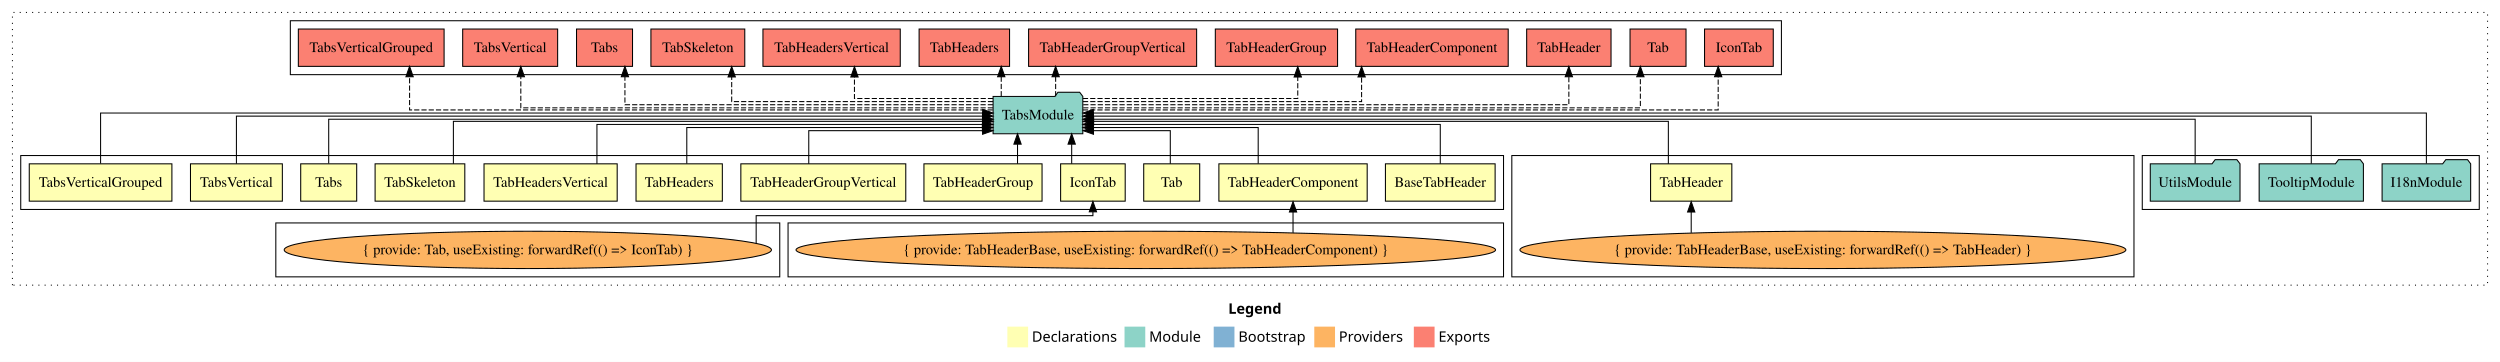
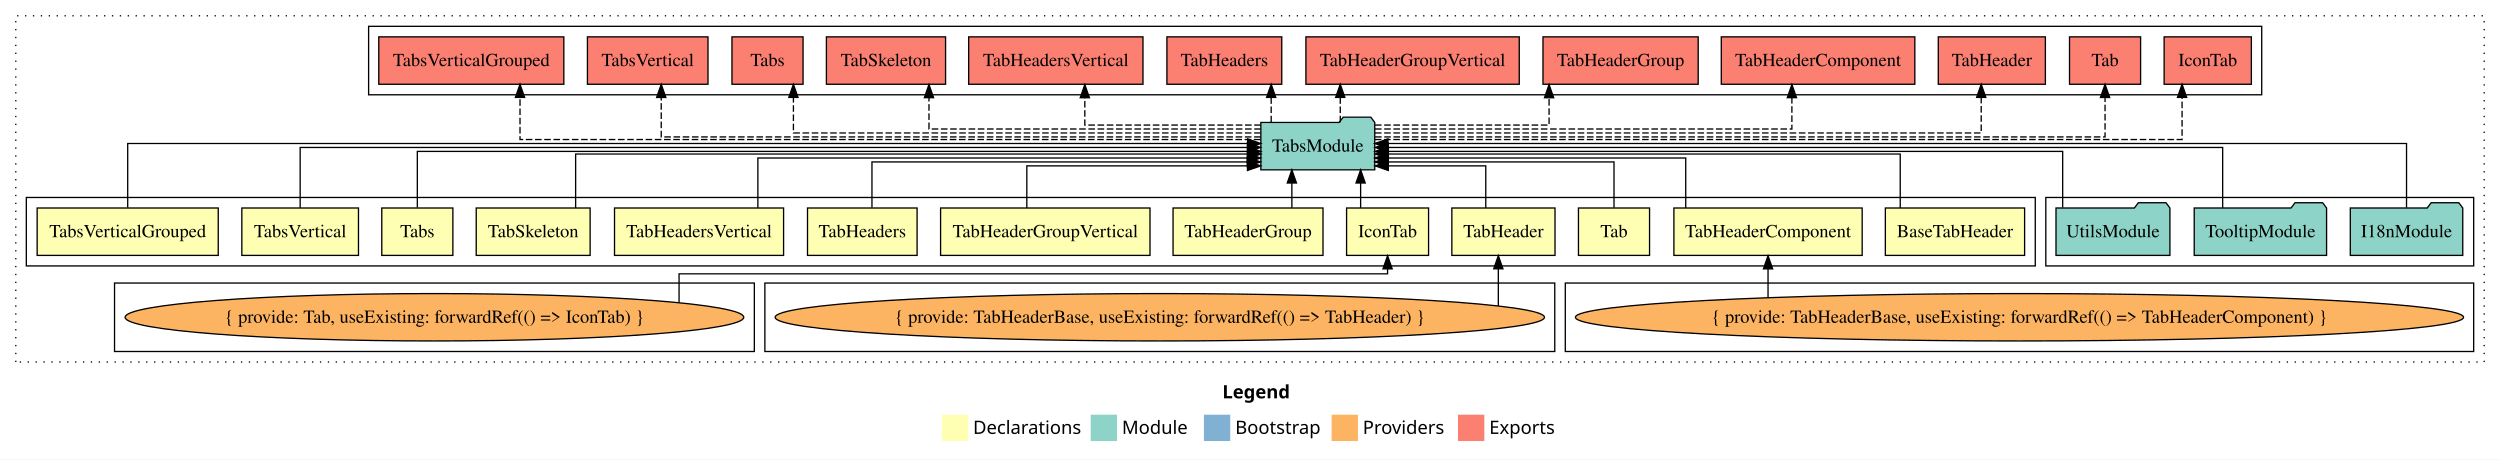
- <svg xmlns="http://www.w3.org/2000/svg" width="2411pt" height="349pt" viewBox="0.00 0.00 2411.00 349.00">
+ <svg xmlns="http://www.w3.org/2000/svg" width="1899pt" height="349pt" viewBox="0.00 0.00 1899.00 349.00">
  <g id="graph0" class="graph" transform="scale(1 1) rotate(0) translate(4 345)">
-     <polygon fill="white" stroke="transparent" points="-4,4 -4,-345 2407,-345 2407,4 -4,4" />
-     <text text-anchor="start" x="1180.51" y="-42.4" font-family="Times-12" font-weight="bold" font-size="14.00">Legend</text>
-     <polygon fill="#ffffb3" stroke="transparent" points="967.5,-10 967.5,-30 987.5,-30 987.5,-10 967.5,-10" />
-     <text text-anchor="start" x="991.13" y="-15.4" font-family="Times-12" font-size="14.00">  Declarations</text>
-     <polygon fill="#8dd3c7" stroke="transparent" points="1080.5,-10 1080.5,-30 1100.5,-30 1100.5,-10 1080.5,-10" />
-     <text text-anchor="start" x="1104.23" y="-15.4" font-family="Times-12" font-size="14.00">  Module</text>
-     <polygon fill="#80b1d3" stroke="transparent" points="1166.5,-10 1166.5,-30 1186.5,-30 1186.5,-10 1166.5,-10" />
-     <text text-anchor="start" x="1190.28" y="-15.4" font-family="Times-12" font-size="14.00">  Bootstrap</text>
-     <polygon fill="#fdb462" stroke="transparent" points="1263.5,-10 1263.5,-30 1283.5,-30 1283.5,-10 1263.5,-10" />
-     <text text-anchor="start" x="1287.17" y="-15.4" font-family="Times-12" font-size="14.00">  Providers</text>
-     <polygon fill="#fb8072" stroke="transparent" points="1359.5,-10 1359.5,-30 1379.5,-30 1379.5,-10 1359.5,-10" />
-     <text text-anchor="start" x="1383.23" y="-15.4" font-family="Times-12" font-size="14.00">  Exports</text>
+     <polygon fill="white" stroke="transparent" points="-4,4 -4,-345 1895,-345 1895,4 -4,4" />
+     <text text-anchor="start" x="924.51" y="-42.4" font-family="Times-12" font-weight="bold" font-size="14.00">Legend</text>
+     <polygon fill="#ffffb3" stroke="transparent" points="711.5,-10 711.5,-30 731.5,-30 731.5,-10 711.5,-10" />
+     <text text-anchor="start" x="735.13" y="-15.4" font-family="Times-12" font-size="14.00">  Declarations</text>
+     <polygon fill="#8dd3c7" stroke="transparent" points="824.5,-10 824.5,-30 844.5,-30 844.5,-10 824.5,-10" />
+     <text text-anchor="start" x="848.23" y="-15.4" font-family="Times-12" font-size="14.00">  Module</text>
+     <polygon fill="#80b1d3" stroke="transparent" points="910.5,-10 910.5,-30 930.5,-30 930.5,-10 910.5,-10" />
+     <text text-anchor="start" x="934.28" y="-15.4" font-family="Times-12" font-size="14.00">  Bootstrap</text>
+     <polygon fill="#fdb462" stroke="transparent" points="1007.5,-10 1007.5,-30 1027.5,-30 1027.5,-10 1007.5,-10" />
+     <text text-anchor="start" x="1031.17" y="-15.4" font-family="Times-12" font-size="14.00">  Providers</text>
+     <polygon fill="#fb8072" stroke="transparent" points="1103.5,-10 1103.5,-30 1123.5,-30 1123.5,-10 1103.5,-10" />
+     <text text-anchor="start" x="1127.23" y="-15.4" font-family="Times-12" font-size="14.00">  Exports</text>
    <g id="clust1" class="cluster">
-       <polygon fill="none" stroke="black" stroke-dasharray="1,5" points="8,-70 8,-333 2395,-333 2395,-70 8,-70" />
+       <polygon fill="none" stroke="black" stroke-dasharray="1,5" points="8,-70 8,-333 1883,-333 1883,-70 8,-70" />
    </g>
    <g id="clust16" class="cluster">
-       <polygon fill="none" stroke="black" points="2062,-143 2062,-195 2387,-195 2387,-143 2062,-143" />
+       <polygon fill="none" stroke="black" points="1550,-143 1550,-195 1875,-195 1875,-143 1550,-143" />
+     </g>
+     <g id="clust2" class="cluster">
+       <polygon fill="none" stroke="black" points="16,-143 16,-195 1542,-195 1542,-143 16,-143" />
+     </g>
+     <g id="clust7" class="cluster">
+       <polygon fill="none" stroke="black" points="1185,-78 1185,-130 1875,-130 1875,-78 1185,-78" />
    </g>
    <g id="clust6" class="cluster">
-       <polygon fill="none" stroke="black" points="1454,-78 1454,-195 2054,-195 2054,-78 1454,-78" />
+       <polygon fill="none" stroke="black" points="577,-78 577,-130 1177,-130 1177,-78 577,-78" />
+     </g>
+     <g id="clust4" class="cluster">
+       <polygon fill="none" stroke="black" points="83,-78 83,-130 569,-130 569,-78 83,-78" />
    </g>
    <g id="clust17" class="cluster">
      <polygon fill="none" stroke="black" points="276,-273 276,-325 1714,-325 1714,-273 276,-273" />
    </g>
-     <g id="clust2" class="cluster">
-       <polygon fill="none" stroke="black" points="16,-143 16,-195 1446,-195 1446,-143 16,-143" />
-     </g>
-     <g id="clust7" class="cluster">
-       <polygon fill="none" stroke="black" points="756,-78 756,-130 1446,-130 1446,-78 756,-78" />
-     </g>
-     <g id="clust4" class="cluster">
-       <polygon fill="none" stroke="black" points="262,-78 262,-130 748,-130 748,-78 262,-78" />
-     </g>
    <g id="node1" class="node">
-       <polygon fill="#ffffb3" stroke="black" points="1437.89,-187 1332.11,-187 1332.11,-151 1437.89,-151 1437.89,-187" />
-       <text text-anchor="middle" x="1385" y="-164.8" font-family="Times,serif" font-size="14.00">BaseTabHeader</text>
+       <polygon fill="#ffffb3" stroke="black" points="1533.89,-187 1428.11,-187 1428.11,-151 1533.89,-151 1533.89,-187" />
+       <text text-anchor="middle" x="1481" y="-164.8" font-family="Times,serif" font-size="14.00">BaseTabHeader</text>
    </g>
    <g id="node14" class="node">
      <polygon fill="#8dd3c7" stroke="black" points="1040.26,-252 1037.26,-256 1016.26,-256 1013.26,-252 953.74,-252 953.74,-216 1040.26,-216 1040.26,-252" />
      <text text-anchor="middle" x="997" y="-229.8" font-family="Times,serif" font-size="14.00">TabsModule</text>
    </g>
    <g id="edge1" class="edge">
-       <path fill="none" stroke="black" d="M1385,-187.03C1385,-203.4 1385,-225 1385,-225 1385,-225 1050.38,-225 1050.38,-225" />
-       <polygon fill="black" stroke="black" points="1050.38,-221.5 1040.38,-225 1050.38,-228.5 1050.38,-221.5" />
+       <path fill="none" stroke="black" d="M1439.41,-187.02C1439.41,-204.37 1439.41,-228 1439.41,-228 1439.41,-228 1050.63,-228 1050.63,-228" />
+       <polygon fill="black" stroke="black" points="1050.63,-224.5 1040.63,-228 1050.63,-231.5 1050.63,-224.5" />
    </g>
    <g id="node2" class="node">
      <polygon fill="#ffffb3" stroke="black" points="1081.14,-187 1018.86,-187 1018.86,-151 1081.14,-151 1081.14,-187" />
      <text text-anchor="middle" x="1050" y="-164.8" font-family="Times,serif" font-size="14.00">IconTab</text>
    </g>
    <g id="edge2" class="edge">
      <path fill="none" stroke="black" d="M1029.53,-187.11C1029.53,-187.11 1029.53,-205.99 1029.53,-205.99" />
      <polygon fill="black" stroke="black" points="1026.03,-205.99 1029.53,-215.99 1033.03,-205.99 1026.03,-205.99" />
    </g>
    <g id="node3" class="node">
-       <polygon fill="#ffffb3" stroke="black" points="1153,-187 1099,-187 1099,-151 1153,-151 1153,-187" />
-       <text text-anchor="middle" x="1126" y="-164.8" font-family="Times,serif" font-size="14.00">Tab</text>
+       <polygon fill="#ffffb3" stroke="black" points="1249,-187 1195,-187 1195,-151 1249,-151 1249,-187" />
+       <text text-anchor="middle" x="1222" y="-164.8" font-family="Times,serif" font-size="14.00">Tab</text>
    </g>
    <g id="edge4" class="edge">
-       <path fill="none" stroke="black" d="M1124.63,-187.05C1124.63,-201.37 1124.63,-219 1124.63,-219 1124.63,-219 1050.57,-219 1050.57,-219" />
-       <polygon fill="black" stroke="black" points="1050.57,-215.5 1040.57,-219 1050.57,-222.5 1050.57,-215.5" />
+       <path fill="none" stroke="black" d="M1222,-187.24C1222,-202.57 1222,-222 1222,-222 1222,-222 1050.38,-222 1050.38,-222" />
+       <polygon fill="black" stroke="black" points="1050.38,-218.5 1040.38,-222 1050.38,-225.5 1050.38,-218.5" />
    </g>
    <g id="node4" class="node">
-       <polygon fill="#ffffb3" stroke="black" points="1666.18,-187 1587.82,-187 1587.82,-151 1666.18,-151 1666.18,-187" />
-       <text text-anchor="middle" x="1627" y="-164.8" font-family="Times,serif" font-size="14.00">TabHeader</text>
+       <polygon fill="#ffffb3" stroke="black" points="1177.18,-187 1098.82,-187 1098.82,-151 1177.18,-151 1177.18,-187" />
+       <text text-anchor="middle" x="1138" y="-164.8" font-family="Times,serif" font-size="14.00">TabHeader</text>
    </g>
    <g id="edge5" class="edge">
-       <path fill="none" stroke="black" d="M1604.96,-187.02C1604.96,-204.37 1604.96,-228 1604.96,-228 1604.96,-228 1050.72,-228 1050.72,-228" />
-       <polygon fill="black" stroke="black" points="1050.72,-224.5 1040.72,-228 1050.72,-231.5 1050.72,-224.5" />
+       <path fill="none" stroke="black" d="M1124.59,-187.05C1124.59,-201.37 1124.59,-219 1124.59,-219 1124.59,-219 1050.55,-219 1050.55,-219" />
+       <polygon fill="black" stroke="black" points="1050.55,-215.5 1040.55,-219 1050.55,-222.5 1050.55,-215.5" />
    </g>
    <g id="node5" class="node">
-       <polygon fill="#ffffb3" stroke="black" points="1314.51,-187 1171.49,-187 1171.49,-151 1314.51,-151 1314.51,-187" />
-       <text text-anchor="middle" x="1243" y="-164.8" font-family="Times,serif" font-size="14.00">TabHeaderComponent</text>
+       <polygon fill="#ffffb3" stroke="black" points="1410.51,-187 1267.49,-187 1267.49,-151 1410.51,-151 1410.51,-187" />
+       <text text-anchor="middle" x="1339" y="-164.8" font-family="Times,serif" font-size="14.00">TabHeaderComponent</text>
    </g>
    <g id="edge7" class="edge">
-       <path fill="none" stroke="black" d="M1209.4,-187.24C1209.4,-202.57 1209.4,-222 1209.4,-222 1209.4,-222 1050.5,-222 1050.5,-222" />
-       <polygon fill="black" stroke="black" points="1050.5,-218.5 1040.5,-222 1050.5,-225.5 1050.5,-218.5" />
+       <path fill="none" stroke="black" d="M1276.48,-187.03C1276.48,-203.4 1276.48,-225 1276.48,-225 1276.48,-225 1050.36,-225 1050.36,-225" />
+       <polygon fill="black" stroke="black" points="1050.36,-221.5 1040.36,-225 1050.36,-228.5 1050.36,-221.5" />
    </g>
    <g id="node6" class="node">
      <polygon fill="#ffffb3" stroke="black" points="1000.95,-187 887.05,-187 887.05,-151 1000.95,-151 1000.95,-187" />
      <text text-anchor="middle" x="944" y="-164.8" font-family="Times,serif" font-size="14.00">TabHeaderGroup</text>
    </g>
    <g id="edge9" class="edge">
      <path fill="none" stroke="black" d="M977.3,-187.11C977.3,-187.11 977.3,-205.99 977.3,-205.99" />
      <polygon fill="black" stroke="black" points="973.8,-205.99 977.3,-215.99 980.8,-205.99 973.8,-205.99" />
    </g>
    <g id="node7" class="node">
      <polygon fill="#ffffb3" stroke="black" points="869.53,-187 710.47,-187 710.47,-151 869.53,-151 869.53,-187" />
      <text text-anchor="middle" x="790" y="-164.8" font-family="Times,serif" font-size="14.00">TabHeaderGroupVertical</text>
    </g>
    <g id="edge10" class="edge">
      <path fill="none" stroke="black" d="M775.97,-187.05C775.97,-201.37 775.97,-219 775.97,-219 775.97,-219 943.59,-219 943.59,-219" />
      <polygon fill="black" stroke="black" points="943.59,-222.5 953.59,-219 943.59,-215.5 943.59,-222.5" />
    </g>
    <g id="node8" class="node">
      <polygon fill="#ffffb3" stroke="black" points="692.62,-187 609.38,-187 609.38,-151 692.62,-151 692.62,-187" />
      <text text-anchor="middle" x="651" y="-164.8" font-family="Times,serif" font-size="14.00">TabHeaders</text>
    </g>
    <g id="edge11" class="edge">
      <path fill="none" stroke="black" d="M658.34,-187.24C658.34,-202.57 658.34,-222 658.34,-222 658.34,-222 943.42,-222 943.42,-222" />
      <polygon fill="black" stroke="black" points="943.42,-225.5 953.42,-222 943.42,-218.5 943.42,-225.5" />
    </g>
    <g id="node9" class="node">
      <polygon fill="#ffffb3" stroke="black" points="591.21,-187 462.79,-187 462.79,-151 591.21,-151 591.21,-187" />
      <text text-anchor="middle" x="527" y="-164.8" font-family="Times,serif" font-size="14.00">TabHeadersVertical</text>
    </g>
    <g id="edge12" class="edge">
      <path fill="none" stroke="black" d="M571.68,-187.03C571.68,-203.4 571.68,-225 571.68,-225 571.68,-225 943.48,-225 943.48,-225" />
      <polygon fill="black" stroke="black" points="943.48,-228.5 953.48,-225 943.48,-221.5 943.48,-228.5" />
    </g>
    <g id="node10" class="node">
      <polygon fill="#ffffb3" stroke="black" points="444.26,-187 357.74,-187 357.74,-151 444.26,-151 444.26,-187" />
      <text text-anchor="middle" x="401" y="-164.8" font-family="Times,serif" font-size="14.00">TabSkeleton</text>
    </g>
    <g id="edge13" class="edge">
      <path fill="none" stroke="black" d="M433.25,-187.02C433.25,-204.37 433.25,-228 433.25,-228 433.25,-228 943.7,-228 943.7,-228" />
      <polygon fill="black" stroke="black" points="943.7,-231.5 953.7,-228 943.7,-224.5 943.7,-231.5" />
    </g>
    <g id="node11" class="node">
      <polygon fill="#ffffb3" stroke="black" points="340,-187 286,-187 286,-151 340,-151 340,-187" />
      <text text-anchor="middle" x="313" y="-164.8" font-family="Times,serif" font-size="14.00">Tabs</text>
    </g>
    <g id="edge14" class="edge">
      <path fill="none" stroke="black" d="M313,-187.3C313,-205.27 313,-230 313,-230 313,-230 943.69,-230 943.69,-230" />
      <polygon fill="black" stroke="black" points="943.69,-233.5 953.69,-230 943.69,-226.5 943.69,-233.5" />
    </g>
    <g id="node12" class="node">
      <polygon fill="#ffffb3" stroke="black" points="268.3,-187 179.7,-187 179.7,-151 268.3,-151 268.3,-187" />
      <text text-anchor="middle" x="224" y="-164.8" font-family="Times,serif" font-size="14.00">TabsVertical</text>
    </g>
    <g id="edge15" class="edge">
      <path fill="none" stroke="black" d="M224,-187.17C224,-206.09 224,-233 224,-233 224,-233 943.5,-233 943.5,-233" />
      <polygon fill="black" stroke="black" points="943.51,-236.5 953.5,-233 943.5,-229.5 943.51,-236.5" />
    </g>
    <g id="node13" class="node">
      <polygon fill="#ffffb3" stroke="black" points="161.78,-187 24.22,-187 24.22,-151 161.78,-151 161.78,-187" />
      <text text-anchor="middle" x="93" y="-164.8" font-family="Times,serif" font-size="14.00">TabsVerticalGrouped</text>
    </g>
    <g id="edge16" class="edge">
      <path fill="none" stroke="black" d="M93,-187.31C93,-207.15 93,-236 93,-236 93,-236 943.7,-236 943.7,-236" />
      <polygon fill="black" stroke="black" points="943.7,-239.5 953.7,-236 943.7,-232.5 943.7,-239.5" />
    </g>
    <g id="node21" class="node">
      <polygon fill="#fb8072" stroke="black" points="1706.14,-317 1639.86,-317 1639.86,-281 1706.14,-281 1706.14,-317" />
      <text text-anchor="middle" x="1673" y="-294.8" font-family="Times,serif" font-size="14.00">IconTab </text>
    </g>
    <g id="edge20" class="edge">
-       <path fill="none" stroke="black" stroke-dasharray="5,2" d="M1040.3,-239C1186.53,-239 1653.01,-239 1653.01,-239 1653.01,-239 1653.01,-271 1653.01,-271" />
-       <polygon fill="black" stroke="black" points="1649.51,-271 1653.01,-281 1656.51,-271 1649.51,-271" />
+       <path fill="none" stroke="black" stroke-dasharray="5,2" d="M1040.33,-239C1186.67,-239 1653.5,-239 1653.5,-239 1653.5,-239 1653.5,-271 1653.5,-271" />
+       <polygon fill="black" stroke="black" points="1650,-271 1653.5,-281 1657,-271 1650,-271" />
    </g>
    <g id="node22" class="node">
      <polygon fill="#fb8072" stroke="black" points="1622,-317 1568,-317 1568,-281 1622,-281 1622,-317" />
      <text text-anchor="middle" x="1595" y="-294.8" font-family="Times,serif" font-size="14.00">Tab </text>
    </g>
    <g id="edge21" class="edge">
-       <path fill="none" stroke="black" stroke-dasharray="5,2" d="M1040.67,-241C1175.77,-241 1577.96,-241 1577.96,-241 1577.96,-241 1577.96,-270.97 1577.96,-270.97" />
-       <polygon fill="black" stroke="black" points="1574.46,-270.97 1577.96,-280.97 1581.46,-270.97 1574.46,-270.97" />
+       <path fill="none" stroke="black" stroke-dasharray="5,2" d="M1040.49,-241C1178.1,-241 1595,-241 1595,-241 1595,-241 1595,-270.97 1595,-270.97" />
+       <polygon fill="black" stroke="black" points="1591.5,-270.97 1595,-280.97 1598.5,-270.97 1591.5,-270.97" />
    </g>
    <g id="node23" class="node">
      <polygon fill="#fb8072" stroke="black" points="1549.68,-317 1468.32,-317 1468.32,-281 1549.68,-281 1549.68,-317" />
      <text text-anchor="middle" x="1509" y="-294.8" font-family="Times,serif" font-size="14.00">TabHeader </text>
    </g>
    <g id="edge22" class="edge">
-       <path fill="none" stroke="black" stroke-dasharray="5,2" d="M1040.65,-244C1164.47,-244 1509,-244 1509,-244 1509,-244 1509,-270.99 1509,-270.99" />
-       <polygon fill="black" stroke="black" points="1505.5,-270.99 1509,-280.99 1512.5,-270.99 1505.5,-270.99" />
+       <path fill="none" stroke="black" stroke-dasharray="5,2" d="M1040.4,-244C1162.64,-244 1500.93,-244 1500.93,-244 1500.93,-244 1500.93,-270.99 1500.93,-270.99" />
+       <polygon fill="black" stroke="black" points="1497.43,-270.99 1500.93,-280.99 1504.43,-270.99 1497.43,-270.99" />
    </g>
    <g id="node24" class="node">
      <polygon fill="#fb8072" stroke="black" points="1450.51,-317 1303.49,-317 1303.49,-281 1450.51,-281 1450.51,-317" />
      <text text-anchor="middle" x="1377" y="-294.8" font-family="Times,serif" font-size="14.00">TabHeaderComponent </text>
    </g>
    <g id="edge23" class="edge">
-       <path fill="none" stroke="black" stroke-dasharray="5,2" d="M1040.4,-247C1126.16,-247 1309.12,-247 1309.12,-247 1309.12,-247 1309.12,-270.81 1309.12,-270.81" />
-       <polygon fill="black" stroke="black" points="1305.63,-270.81 1309.12,-280.81 1312.63,-270.81 1305.63,-270.81" />
+       <path fill="none" stroke="black" stroke-dasharray="5,2" d="M1040.44,-247C1136.22,-247 1357.12,-247 1357.12,-247 1357.12,-247 1357.12,-270.81 1357.12,-270.81" />
+       <polygon fill="black" stroke="black" points="1353.63,-270.81 1357.12,-280.81 1360.63,-270.81 1353.63,-270.81" />
    </g>
    <g id="node25" class="node">
      <polygon fill="#fb8072" stroke="black" points="1285.95,-317 1168.05,-317 1168.05,-281 1285.95,-281 1285.95,-317" />
      <text text-anchor="middle" x="1227" y="-294.8" font-family="Times,serif" font-size="14.00">TabHeaderGroup </text>
    </g>
    <g id="edge24" class="edge">
-       <path fill="none" stroke="black" stroke-dasharray="5,2" d="M1040.36,-250C1112.07,-250 1247.56,-250 1247.56,-250 1247.56,-250 1247.56,-270.75 1247.56,-270.75" />
-       <polygon fill="black" stroke="black" points="1244.06,-270.75 1247.56,-280.75 1251.06,-270.75 1244.06,-270.75" />
+       <path fill="none" stroke="black" stroke-dasharray="5,2" d="M1040.43,-250C1092.45,-250 1172.68,-250 1172.68,-250 1172.68,-250 1172.68,-270.75 1172.68,-270.75" />
+       <polygon fill="black" stroke="black" points="1169.18,-270.75 1172.68,-280.75 1176.18,-270.75 1169.18,-270.75" />
    </g>
    <g id="node26" class="node">
      <polygon fill="#fb8072" stroke="black" points="1150.03,-317 987.97,-317 987.97,-281 1150.03,-281 1150.03,-317" />
      <text text-anchor="middle" x="1069" y="-294.8" font-family="Times,serif" font-size="14.00">TabHeaderGroupVertical </text>
    </g>
    <g id="edge25" class="edge">
      <path fill="none" stroke="black" stroke-dasharray="5,2" d="M1014.06,-252.11C1014.06,-252.11 1014.06,-270.99 1014.06,-270.99" />
      <polygon fill="black" stroke="black" points="1010.56,-270.99 1014.06,-280.99 1017.56,-270.99 1010.56,-270.99" />
    </g>
    <g id="node27" class="node">
      <polygon fill="#fb8072" stroke="black" points="969.62,-317 882.38,-317 882.38,-281 969.62,-281 969.62,-317" />
      <text text-anchor="middle" x="926" y="-294.8" font-family="Times,serif" font-size="14.00">TabHeaders </text>
    </g>
    <g id="edge26" class="edge">
      <path fill="none" stroke="black" stroke-dasharray="5,2" d="M961.59,-252.11C961.59,-252.11 961.59,-270.99 961.59,-270.99" />
      <polygon fill="black" stroke="black" points="958.09,-270.99 961.59,-280.99 965.09,-270.99 958.09,-270.99" />
    </g>
    <g id="node28" class="node">
      <polygon fill="#fb8072" stroke="black" points="864.21,-317 731.79,-317 731.79,-281 864.21,-281 864.21,-317" />
      <text text-anchor="middle" x="798" y="-294.8" font-family="Times,serif" font-size="14.00">TabHeadersVertical </text>
    </g>
    <g id="edge27" class="edge">
      <path fill="none" stroke="black" stroke-dasharray="5,2" d="M953.71,-250C901.32,-250 820.03,-250 820.03,-250 820.03,-250 820.03,-270.75 820.03,-270.75" />
      <polygon fill="black" stroke="black" points="816.53,-270.75 820.03,-280.75 823.53,-270.75 816.53,-270.75" />
    </g>
    <g id="node29" class="node">
      <polygon fill="#fb8072" stroke="black" points="714.26,-317 623.74,-317 623.74,-281 714.26,-281 714.26,-317" />
      <text text-anchor="middle" x="669" y="-294.8" font-family="Times,serif" font-size="14.00">TabSkeleton </text>
    </g>
    <g id="edge28" class="edge">
      <path fill="none" stroke="black" stroke-dasharray="5,2" d="M953.74,-247C871.7,-247 701.65,-247 701.65,-247 701.65,-247 701.65,-270.81 701.65,-270.81" />
      <polygon fill="black" stroke="black" points="698.15,-270.81 701.65,-280.81 705.15,-270.81 698.15,-270.81" />
    </g>
    <g id="node30" class="node">
      <polygon fill="#fb8072" stroke="black" points="606,-317 552,-317 552,-281 606,-281 606,-317" />
      <text text-anchor="middle" x="579" y="-294.8" font-family="Times,serif" font-size="14.00">Tabs </text>
    </g>
    <g id="edge29" class="edge">
      <path fill="none" stroke="black" stroke-dasharray="5,2" d="M953.61,-244C850.38,-244 598.68,-244 598.68,-244 598.68,-244 598.68,-270.99 598.68,-270.99" />
      <polygon fill="black" stroke="black" points="595.18,-270.99 598.68,-280.99 602.18,-270.99 595.18,-270.99" />
    </g>
    <g id="node31" class="node">
      <polygon fill="#fb8072" stroke="black" points="533.79,-317 442.21,-317 442.21,-281 533.79,-281 533.79,-317" />
      <text text-anchor="middle" x="488" y="-294.8" font-family="Times,serif" font-size="14.00">TabsVertical </text>
    </g>
    <g id="edge30" class="edge">
      <path fill="none" stroke="black" stroke-dasharray="5,2" d="M953.61,-241C832.28,-241 498.27,-241 498.27,-241 498.27,-241 498.27,-270.97 498.27,-270.97" />
      <polygon fill="black" stroke="black" points="494.77,-270.97 498.27,-280.97 501.77,-270.97 494.77,-270.97" />
    </g>
    <g id="node32" class="node">
      <polygon fill="#fb8072" stroke="black" points="424.28,-317 283.72,-317 283.72,-281 424.28,-281 424.28,-317" />
      <text text-anchor="middle" x="354" y="-294.8" font-family="Times,serif" font-size="14.00">TabsVerticalGrouped </text>
    </g>
    <g id="edge31" class="edge">
      <path fill="none" stroke="black" stroke-dasharray="5,2" d="M953.42,-239C814.47,-239 391,-239 391,-239 391,-239 391,-271 391,-271" />
      <polygon fill="black" stroke="black" points="387.5,-271 391,-281 394.5,-271 387.5,-271" />
    </g>
    <g id="node15" class="node">
-       <ellipse fill="#fdb462" stroke="black" cx="505" cy="-104" rx="234.97" ry="18" />
-       <text text-anchor="middle" x="505" y="-99.8" font-family="Times,serif" font-size="14.00">{ provide: Tab, useExisting: forwardRef(() =&gt; IconTab) }</text>
+       <ellipse fill="#fdb462" stroke="black" cx="326" cy="-104" rx="234.97" ry="18" />
+       <text text-anchor="middle" x="326" y="-99.8" font-family="Times,serif" font-size="14.00">{ provide: Tab, useExisting: forwardRef(() =&gt; IconTab) }</text>
    </g>
    <g id="edge3" class="edge">
-       <path fill="none" stroke="black" d="M725.24,-110.36C725.24,-119.95 725.24,-137 725.24,-137 725.24,-137 1050,-137 1050,-137 1050,-137 1050,-140.76 1050,-140.76" />
+       <path fill="none" stroke="black" d="M511.82,-115.17C511.82,-124.75 511.82,-137 511.82,-137 511.82,-137 1050,-137 1050,-137 1050,-137 1050,-140.76 1050,-140.76" />
      <polygon fill="black" stroke="black" points="1046.5,-140.76 1050,-150.76 1053.5,-140.76 1046.5,-140.76" />
    </g>
    <g id="node16" class="node">
-       <ellipse fill="#fdb462" stroke="black" cx="1754" cy="-104" rx="292.19" ry="18" />
-       <text text-anchor="middle" x="1754" y="-99.8" font-family="Times,serif" font-size="14.00">{ provide: TabHeaderBase, useExisting: forwardRef(() =&gt; TabHeader) }</text>
+       <ellipse fill="#fdb462" stroke="black" cx="877" cy="-104" rx="292.19" ry="18" />
+       <text text-anchor="middle" x="877" y="-99.8" font-family="Times,serif" font-size="14.00">{ provide: TabHeaderBase, useExisting: forwardRef(() =&gt; TabHeader) }</text>
    </g>
    <g id="edge6" class="edge">
-       <path fill="none" stroke="black" d="M1627,-120.4C1627,-120.4 1627,-140.54 1627,-140.54" />
-       <polygon fill="black" stroke="black" points="1623.5,-140.54 1627,-150.54 1630.5,-140.54 1623.5,-140.54" />
+       <path fill="none" stroke="black" d="M1134.13,-112.77C1134.13,-112.77 1134.13,-140.8 1134.13,-140.8" />
+       <polygon fill="black" stroke="black" points="1130.63,-140.8 1134.13,-150.8 1137.63,-140.8 1130.63,-140.8" />
    </g>
    <g id="node17" class="node">
-       <ellipse fill="#fdb462" stroke="black" cx="1101" cy="-104" rx="337.32" ry="18" />
-       <text text-anchor="middle" x="1101" y="-99.8" font-family="Times,serif" font-size="14.00">{ provide: TabHeaderBase, useExisting: forwardRef(() =&gt; TabHeaderComponent) }</text>
+       <ellipse fill="#fdb462" stroke="black" cx="1530" cy="-104" rx="337.32" ry="18" />
+       <text text-anchor="middle" x="1530" y="-99.8" font-family="Times,serif" font-size="14.00">{ provide: TabHeaderBase, useExisting: forwardRef(() =&gt; TabHeaderComponent) }</text>
    </g>
    <g id="edge8" class="edge">
-       <path fill="none" stroke="black" d="M1243,-120.4C1243,-120.4 1243,-140.54 1243,-140.54" />
-       <polygon fill="black" stroke="black" points="1239.5,-140.54 1243,-150.54 1246.5,-140.54 1239.5,-140.54" />
+       <path fill="none" stroke="black" d="M1339,-119.08C1339,-119.08 1339,-140.76 1339,-140.76" />
+       <polygon fill="black" stroke="black" points="1335.5,-140.76 1339,-150.76 1342.5,-140.76 1335.5,-140.76" />
    </g>
    <g id="node18" class="node">
-       <polygon fill="#8dd3c7" stroke="black" points="2378.71,-187 2375.71,-191 2354.71,-191 2351.71,-187 2293.29,-187 2293.29,-151 2378.71,-151 2378.71,-187" />
-       <text text-anchor="middle" x="2336" y="-164.8" font-family="Times,serif" font-size="14.00">I18nModule</text>
+       <polygon fill="#8dd3c7" stroke="black" points="1866.71,-187 1863.71,-191 1842.71,-191 1839.71,-187 1781.29,-187 1781.29,-151 1866.71,-151 1866.71,-187" />
+       <text text-anchor="middle" x="1824" y="-164.8" font-family="Times,serif" font-size="14.00">I18nModule</text>
    </g>
    <g id="edge17" class="edge">
-       <path fill="none" stroke="black" d="M2336,-187.31C2336,-207.15 2336,-236 2336,-236 2336,-236 1050.41,-236 1050.41,-236" />
-       <polygon fill="black" stroke="black" points="1050.41,-232.5 1040.41,-236 1050.41,-239.5 1050.41,-232.5" />
+       <path fill="none" stroke="black" d="M1824,-187.31C1824,-207.15 1824,-236 1824,-236 1824,-236 1050.3,-236 1050.3,-236" />
+       <polygon fill="black" stroke="black" points="1050.3,-232.5 1040.3,-236 1050.3,-239.5 1050.3,-232.5" />
    </g>
    <g id="node19" class="node">
-       <polygon fill="#8dd3c7" stroke="black" points="2275.27,-187 2272.27,-191 2251.27,-191 2248.27,-187 2174.73,-187 2174.73,-151 2275.27,-151 2275.27,-187" />
-       <text text-anchor="middle" x="2225" y="-164.8" font-family="Times,serif" font-size="14.00">TooltipModule</text>
+       <polygon fill="#8dd3c7" stroke="black" points="1763.27,-187 1760.27,-191 1739.27,-191 1736.27,-187 1662.73,-187 1662.73,-151 1763.27,-151 1763.27,-187" />
+       <text text-anchor="middle" x="1713" y="-164.8" font-family="Times,serif" font-size="14.00">TooltipModule</text>
    </g>
    <g id="edge18" class="edge">
-       <path fill="none" stroke="black" d="M2225,-187.17C2225,-206.09 2225,-233 2225,-233 2225,-233 1050.34,-233 1050.34,-233" />
-       <polygon fill="black" stroke="black" points="1050.34,-229.5 1040.34,-233 1050.34,-236.5 1050.34,-229.5" />
+       <path fill="none" stroke="black" d="M1684.34,-187.17C1684.34,-206.09 1684.34,-233 1684.34,-233 1684.34,-233 1050.52,-233 1050.52,-233" />
+       <polygon fill="black" stroke="black" points="1050.52,-229.5 1040.52,-233 1050.52,-236.5 1050.52,-229.5" />
    </g>
    <g id="node20" class="node">
-       <polygon fill="#8dd3c7" stroke="black" points="2156.27,-187 2153.27,-191 2132.27,-191 2129.27,-187 2069.73,-187 2069.73,-151 2156.27,-151 2156.27,-187" />
-       <text text-anchor="middle" x="2113" y="-164.8" font-family="Times,serif" font-size="14.00">UtilsModule</text>
+       <polygon fill="#8dd3c7" stroke="black" points="1644.27,-187 1641.27,-191 1620.27,-191 1617.27,-187 1557.73,-187 1557.73,-151 1644.27,-151 1644.27,-187" />
+       <text text-anchor="middle" x="1601" y="-164.8" font-family="Times,serif" font-size="14.00">UtilsModule</text>
    </g>
    <g id="edge19" class="edge">
-       <path fill="none" stroke="black" d="M2113,-187.3C2113,-205.27 2113,-230 2113,-230 2113,-230 1050.41,-230 1050.41,-230" />
-       <polygon fill="black" stroke="black" points="1050.41,-226.5 1040.41,-230 1050.41,-233.5 1050.41,-226.5" />
+       <path fill="none" stroke="black" d="M1562.81,-187.3C1562.81,-205.27 1562.81,-230 1562.81,-230 1562.81,-230 1050.46,-230 1050.46,-230" />
+       <polygon fill="black" stroke="black" points="1050.46,-226.5 1040.46,-230 1050.46,-233.5 1050.46,-226.5" />
    </g>
  </g>
</svg>
